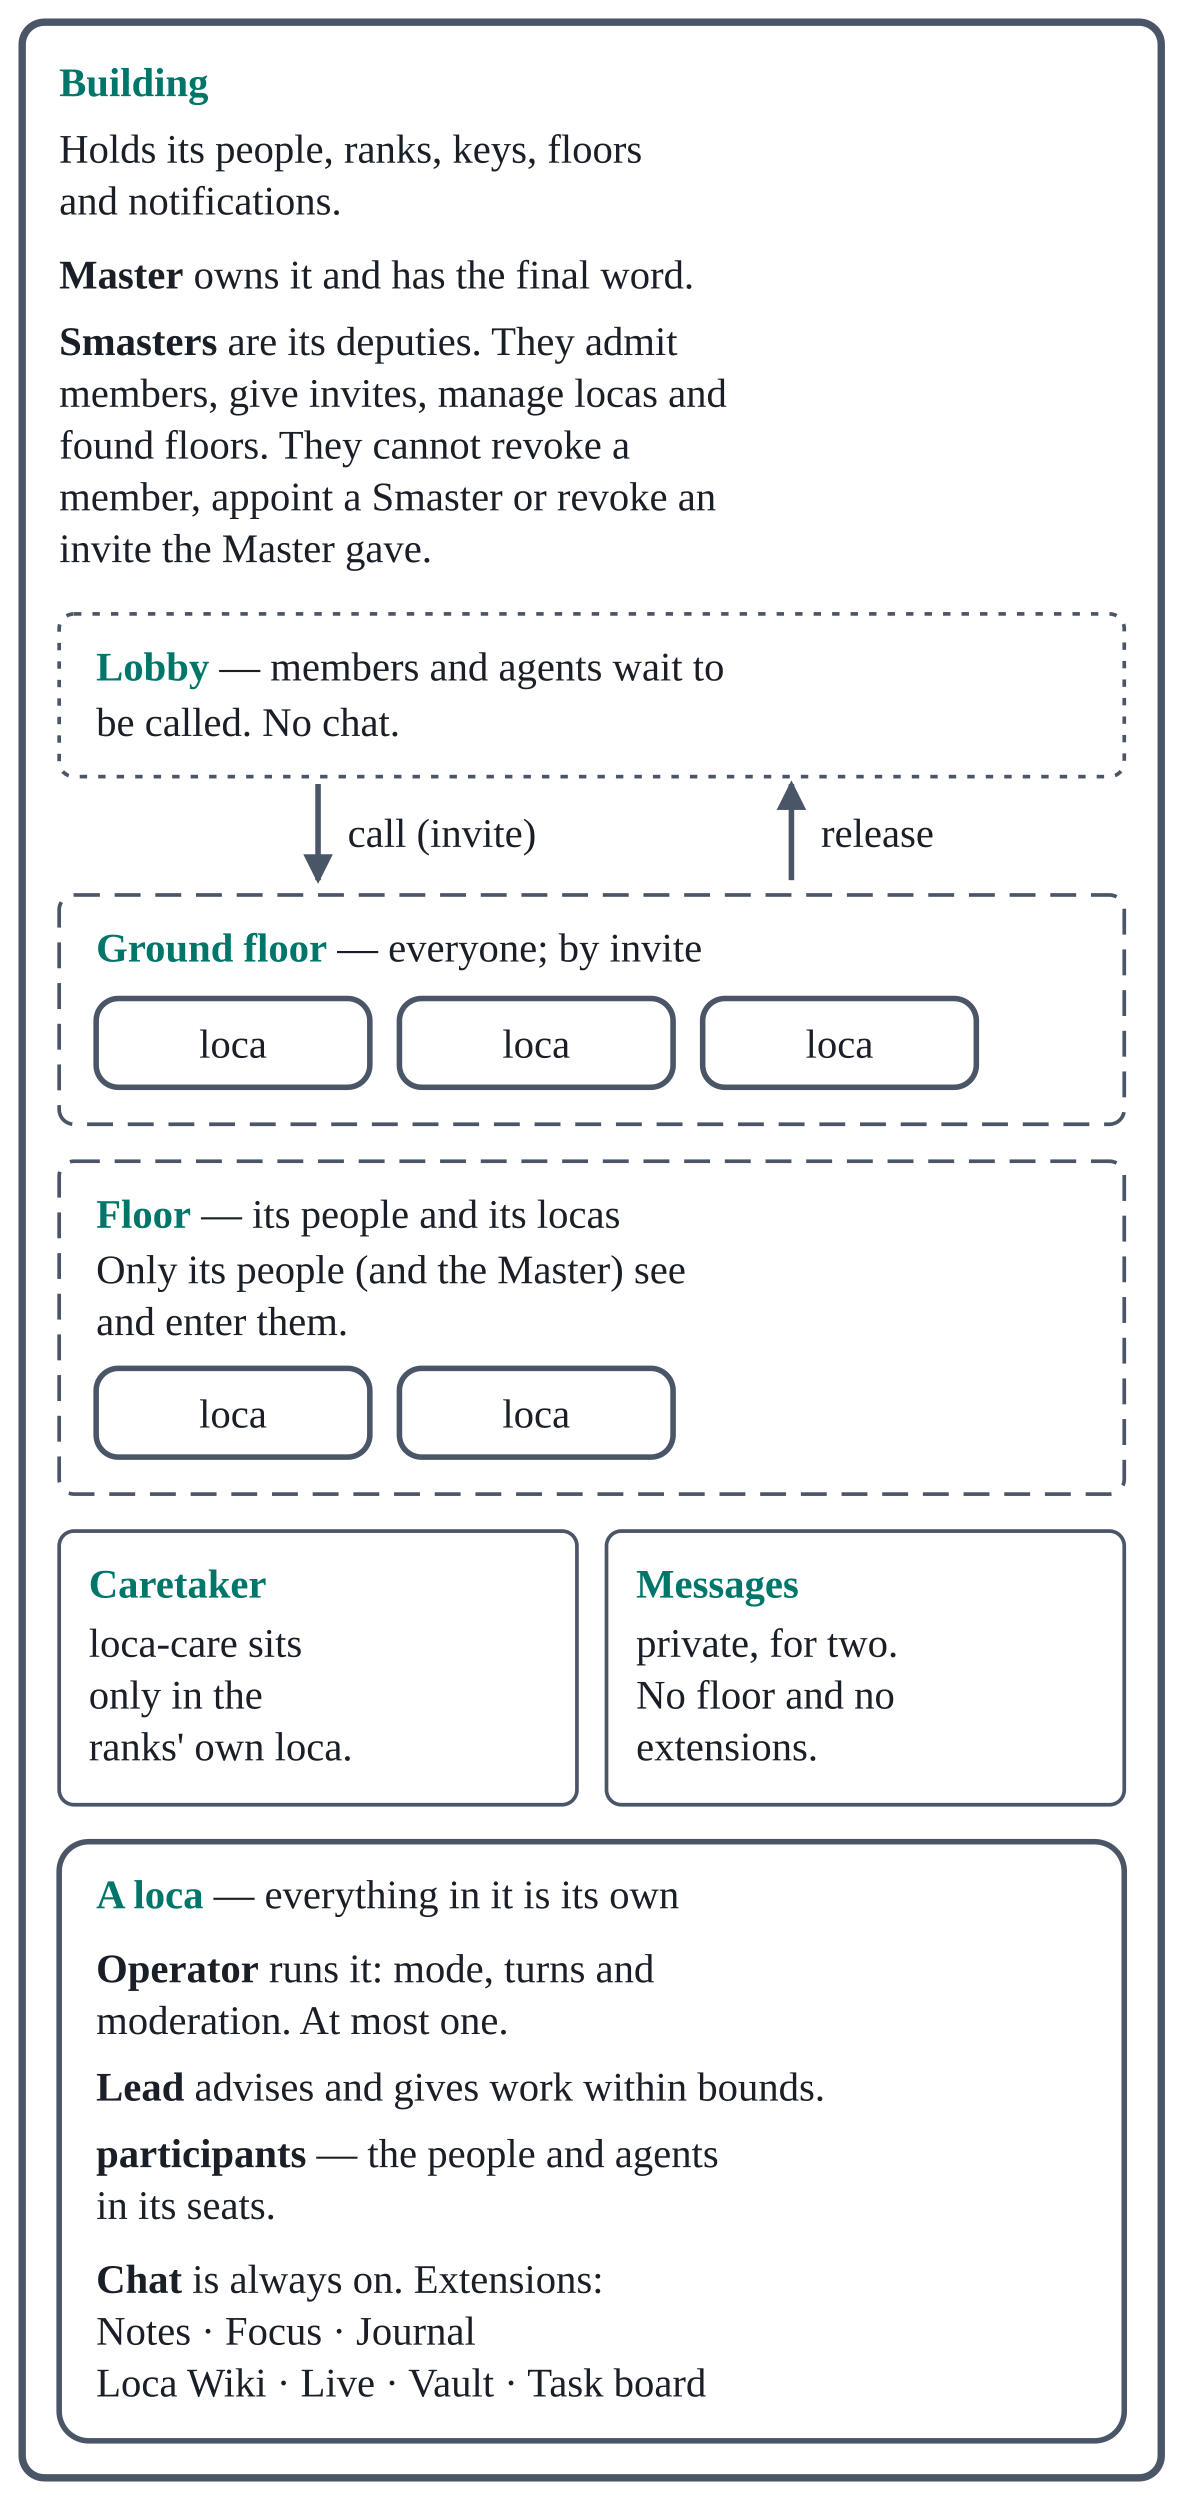
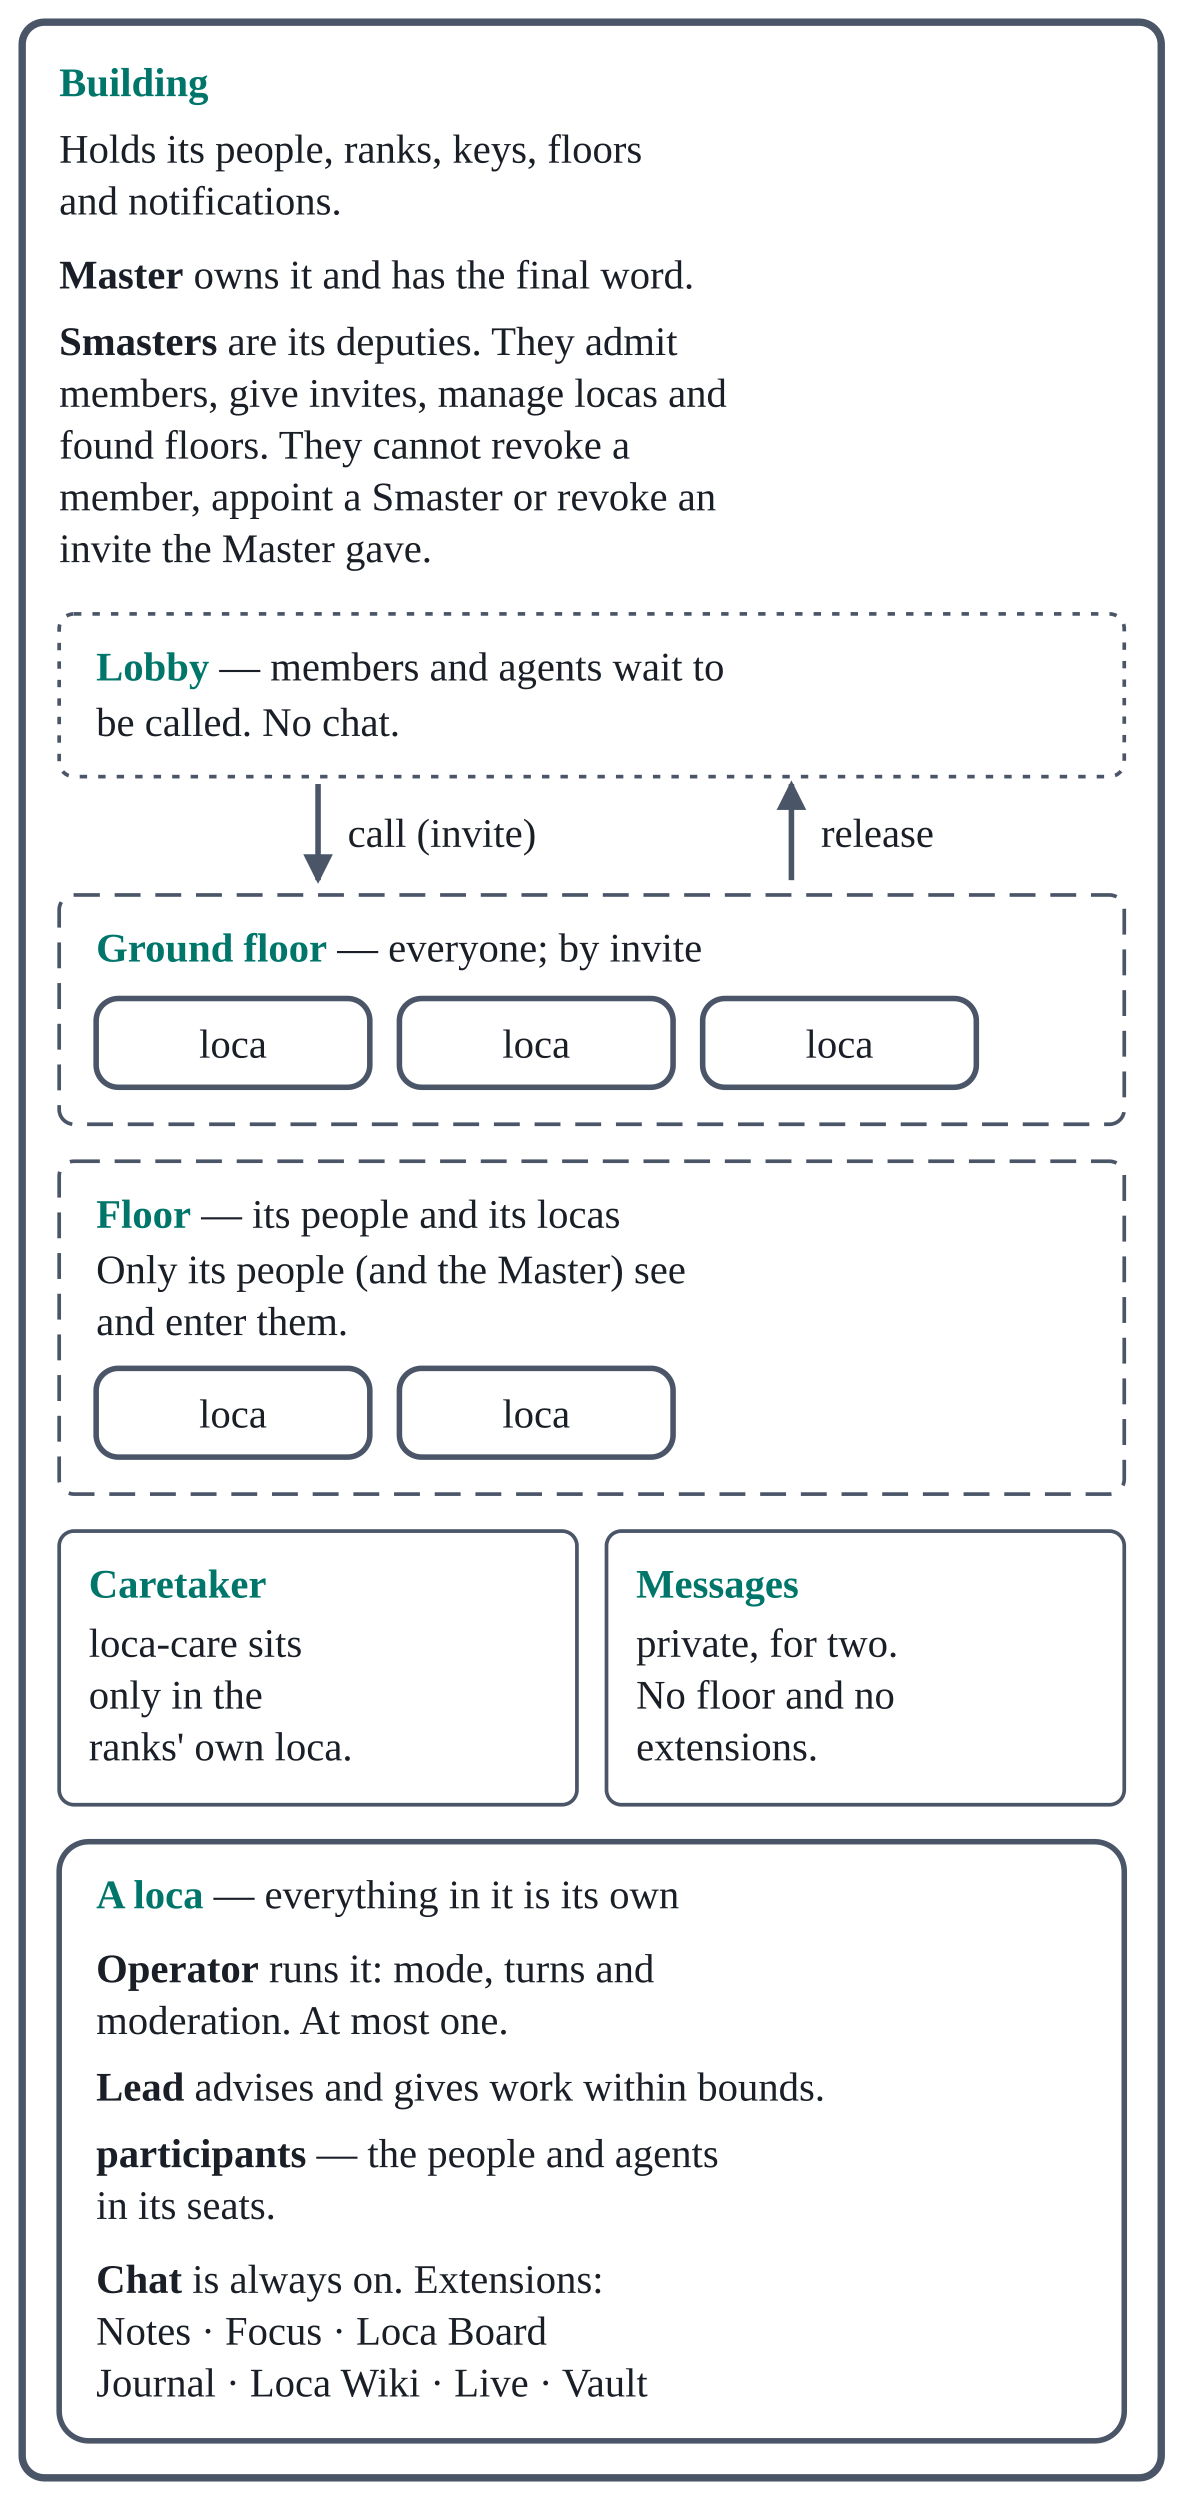
<svg xmlns="http://www.w3.org/2000/svg" class="locamap" width="320" height="676" viewBox="0 0 320 676" role="img" aria-labelledby="locamap-title" aria-describedby="locamap-desc">
  <style>
.locamap .lm-bg { fill: var(--panel, #ffffff); }
.locamap text { font-family: var(--mono, ui-monospace, "JetBrains Mono", "Fira Code", Menlo, Consolas, monospace); font-size: 11px; fill: var(--txt, #1a1f27); }
.locamap .lm-h { font-weight: 700; fill: var(--accent, #00766b); }
.locamap .lm-b { font-weight: 700; }
.locamap .lm-box { fill: none; stroke: var(--muted, #4a5568); stroke-width: 1; }
.locamap .lm-building { stroke-width: 2; }
.locamap .lm-lobby { stroke-dasharray: 2 3; }
.locamap .lm-floor { stroke-dasharray: 7 4; }
.locamap .lm-loca { stroke-width: 1.5; }
.locamap .lm-arrow { fill: none; stroke: var(--muted, #4a5568); stroke-width: 1.5; }
.locamap .lm-tip { fill: var(--muted, #4a5568); }
</style>
  <defs>
    <marker id="locamap-arrow" viewBox="0 0 8 8" refX="7" refY="4" markerUnits="userSpaceOnUse" markerWidth="8" markerHeight="8" orient="auto">
      <path class="lm-tip" d="M0 0L8 4L0 8z" />
    </marker>
  </defs>
  <rect class="lm-bg" x="0" y="0" width="320" height="676" rx="8" />
  <g>
    <rect class="lm-box lm-building" x="6" y="6" width="308" height="664" rx="6" />
    <text x="16" y="26">
      <tspan class="lm-h">Building</tspan>
    </text>
    <text x="16" y="44">Holds its people, ranks, keys, floors</text>
    <text x="16" y="58">and notifications.</text>
    <text x="16" y="78">
      <tspan class="lm-b">Master</tspan> owns it and has the final word.</text>
    <text x="16" y="96">
      <tspan class="lm-b">Smasters</tspan> are its deputies. They admit</text>
    <text x="16" y="110">members, give invites, manage locas and</text>
    <text x="16" y="124">found floors. They cannot revoke a</text>
    <text x="16" y="138">member, appoint a Smaster or revoke an</text>
    <text x="16" y="152">invite the Master gave.</text>
    <g>
      <rect class="lm-box lm-lobby" x="16" y="166" width="288" height="44" rx="4" />
      <text x="26" y="184">
        <tspan class="lm-h">Lobby</tspan> — members and agents wait to</text>
      <text x="26" y="199">be called. No chat.</text>
    </g>
    <path class="lm-arrow" d="M86 212V238" marker-end="url(#locamap-arrow)" />
    <text x="94" y="229">call (invite)</text>
    <path class="lm-arrow" d="M214 238V212" marker-end="url(#locamap-arrow)" />
    <text x="222" y="229">release</text>
    <g>
      <rect class="lm-box lm-floor" x="16" y="242" width="288" height="62" rx="4" />
      <text x="26" y="260">
        <tspan class="lm-h">Ground floor</tspan> — everyone; by invite</text>
      <g>
        <rect class="lm-box lm-loca" x="26" y="270" width="74" height="24" rx="6" />
        <text x="63" y="286" text-anchor="middle">loca</text>
      </g>
      <g>
        <rect class="lm-box lm-loca" x="108" y="270" width="74" height="24" rx="6" />
        <text x="145" y="286" text-anchor="middle">loca</text>
      </g>
      <g>
        <rect class="lm-box lm-loca" x="190" y="270" width="74" height="24" rx="6" />
        <text x="227" y="286" text-anchor="middle">loca</text>
      </g>
    </g>
    <g>
      <rect class="lm-box lm-floor" x="16" y="314" width="288" height="90" rx="4" />
      <text x="26" y="332">
        <tspan class="lm-h">Floor</tspan> — its people and its locas</text>
      <text x="26" y="347">Only its people (and the Master) see</text>
      <text x="26" y="361">and enter them.</text>
      <g>
        <rect class="lm-box lm-loca" x="26" y="370" width="74" height="24" rx="6" />
        <text x="63" y="386" text-anchor="middle">loca</text>
      </g>
      <g>
        <rect class="lm-box lm-loca" x="108" y="370" width="74" height="24" rx="6" />
        <text x="145" y="386" text-anchor="middle">loca</text>
      </g>
    </g>
    <g>
      <rect class="lm-box" x="16" y="414" width="140" height="74" rx="4" />
      <text x="24" y="432">
        <tspan class="lm-h">Caretaker</tspan>
      </text>
      <text x="24" y="448">loca-care sits</text>
      <text x="24" y="462">only in the</text>
      <text x="24" y="476">ranks' own loca.</text>
    </g>
    <g>
      <rect class="lm-box" x="164" y="414" width="140" height="74" rx="4" />
      <text x="172" y="432">
        <tspan class="lm-h">Messages</tspan>
      </text>
      <text x="172" y="448">private, for two.</text>
      <text x="172" y="462">No floor and no</text>
      <text x="172" y="476">extensions.</text>
    </g>
    <g>
      <rect class="lm-box lm-loca" x="16" y="498" width="288" height="162" rx="8" />
      <text x="26" y="516">
        <tspan class="lm-h">A loca</tspan> — everything in it is its own</text>
      <text x="26" y="536">
        <tspan class="lm-b">Operator</tspan> runs it: mode, turns and</text>
      <text x="26" y="550">moderation. At most one.</text>
      <text x="26" y="568">
        <tspan class="lm-b">Lead</tspan> advises and gives work within bounds.</text>
      <text x="26" y="586">
        <tspan class="lm-b">participants</tspan> — the people and agents</text>
      <text x="26" y="600">in its seats.</text>
      <text x="26" y="620">
        <tspan class="lm-b">Chat</tspan> is always on. Extensions:</text>
-       <text x="26" y="634">Notes · Focus · Journal</text>
-       <text x="26" y="648">Loca Wiki · Live · Vault · Task board</text>
+       <text x="26" y="634">Notes · Focus · Loca Board</text>
+       <text x="26" y="648">Journal · Loca Wiki · Live · Vault</text>
    </g>
  </g>
</svg>
